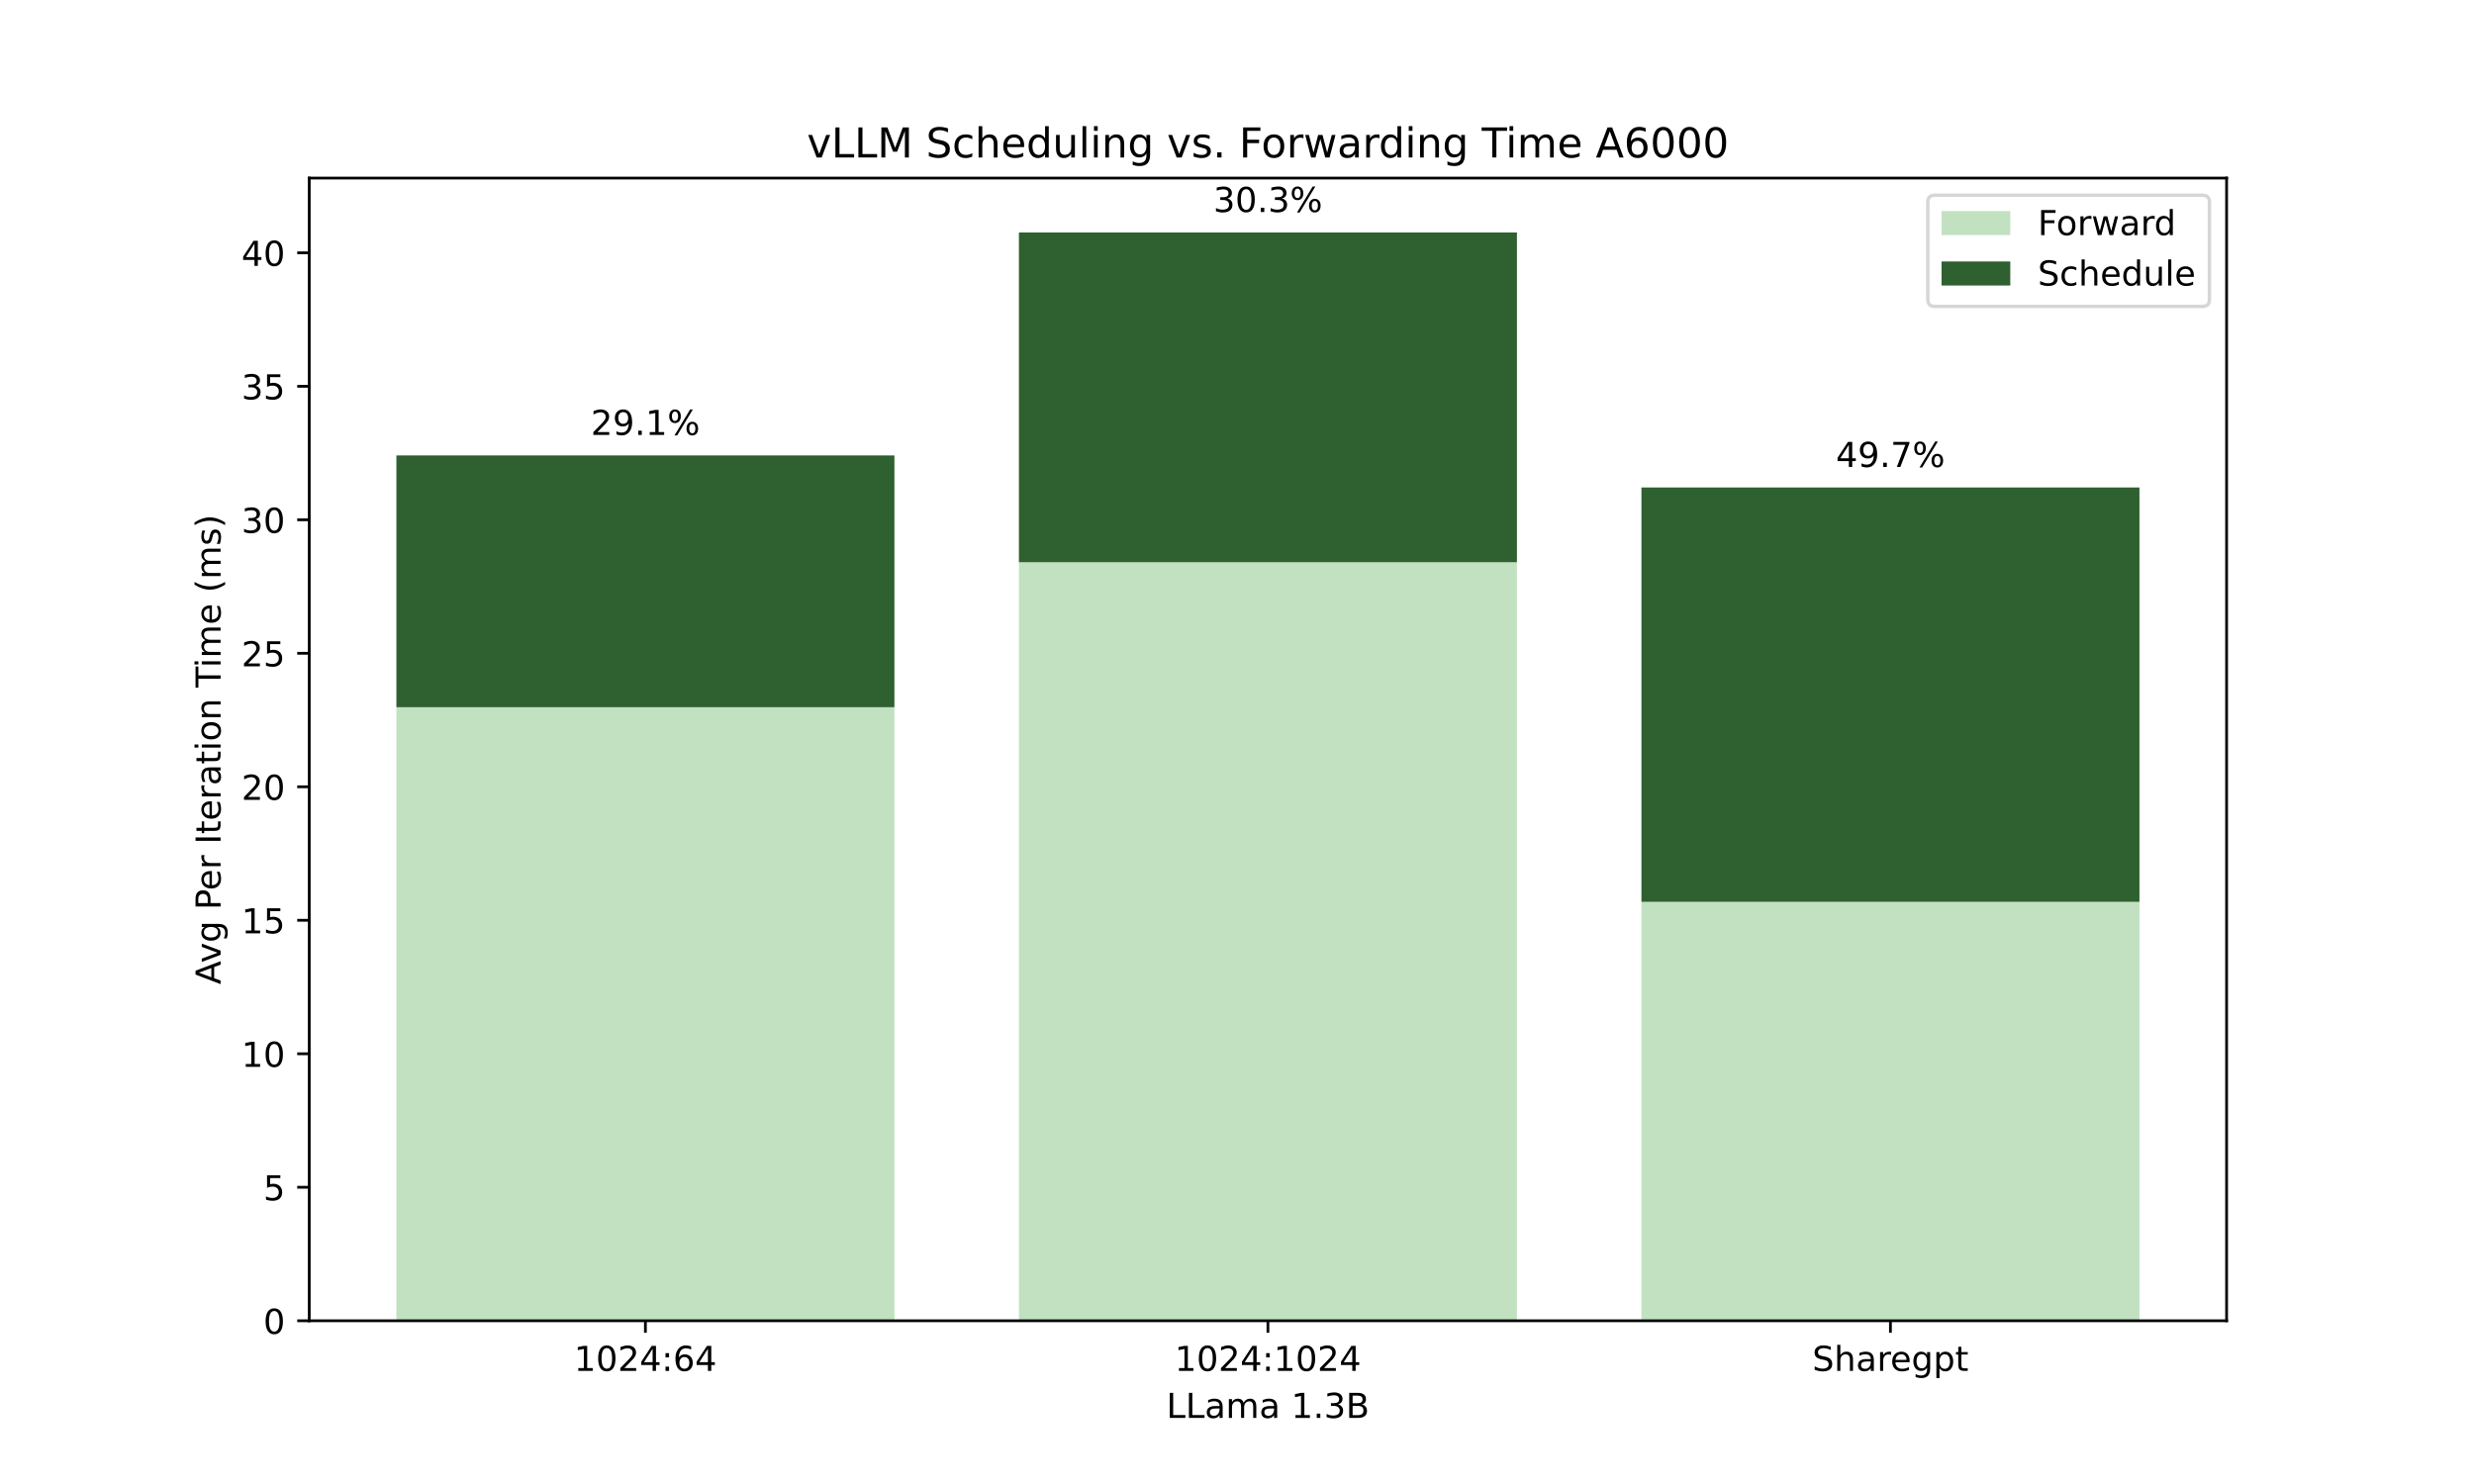
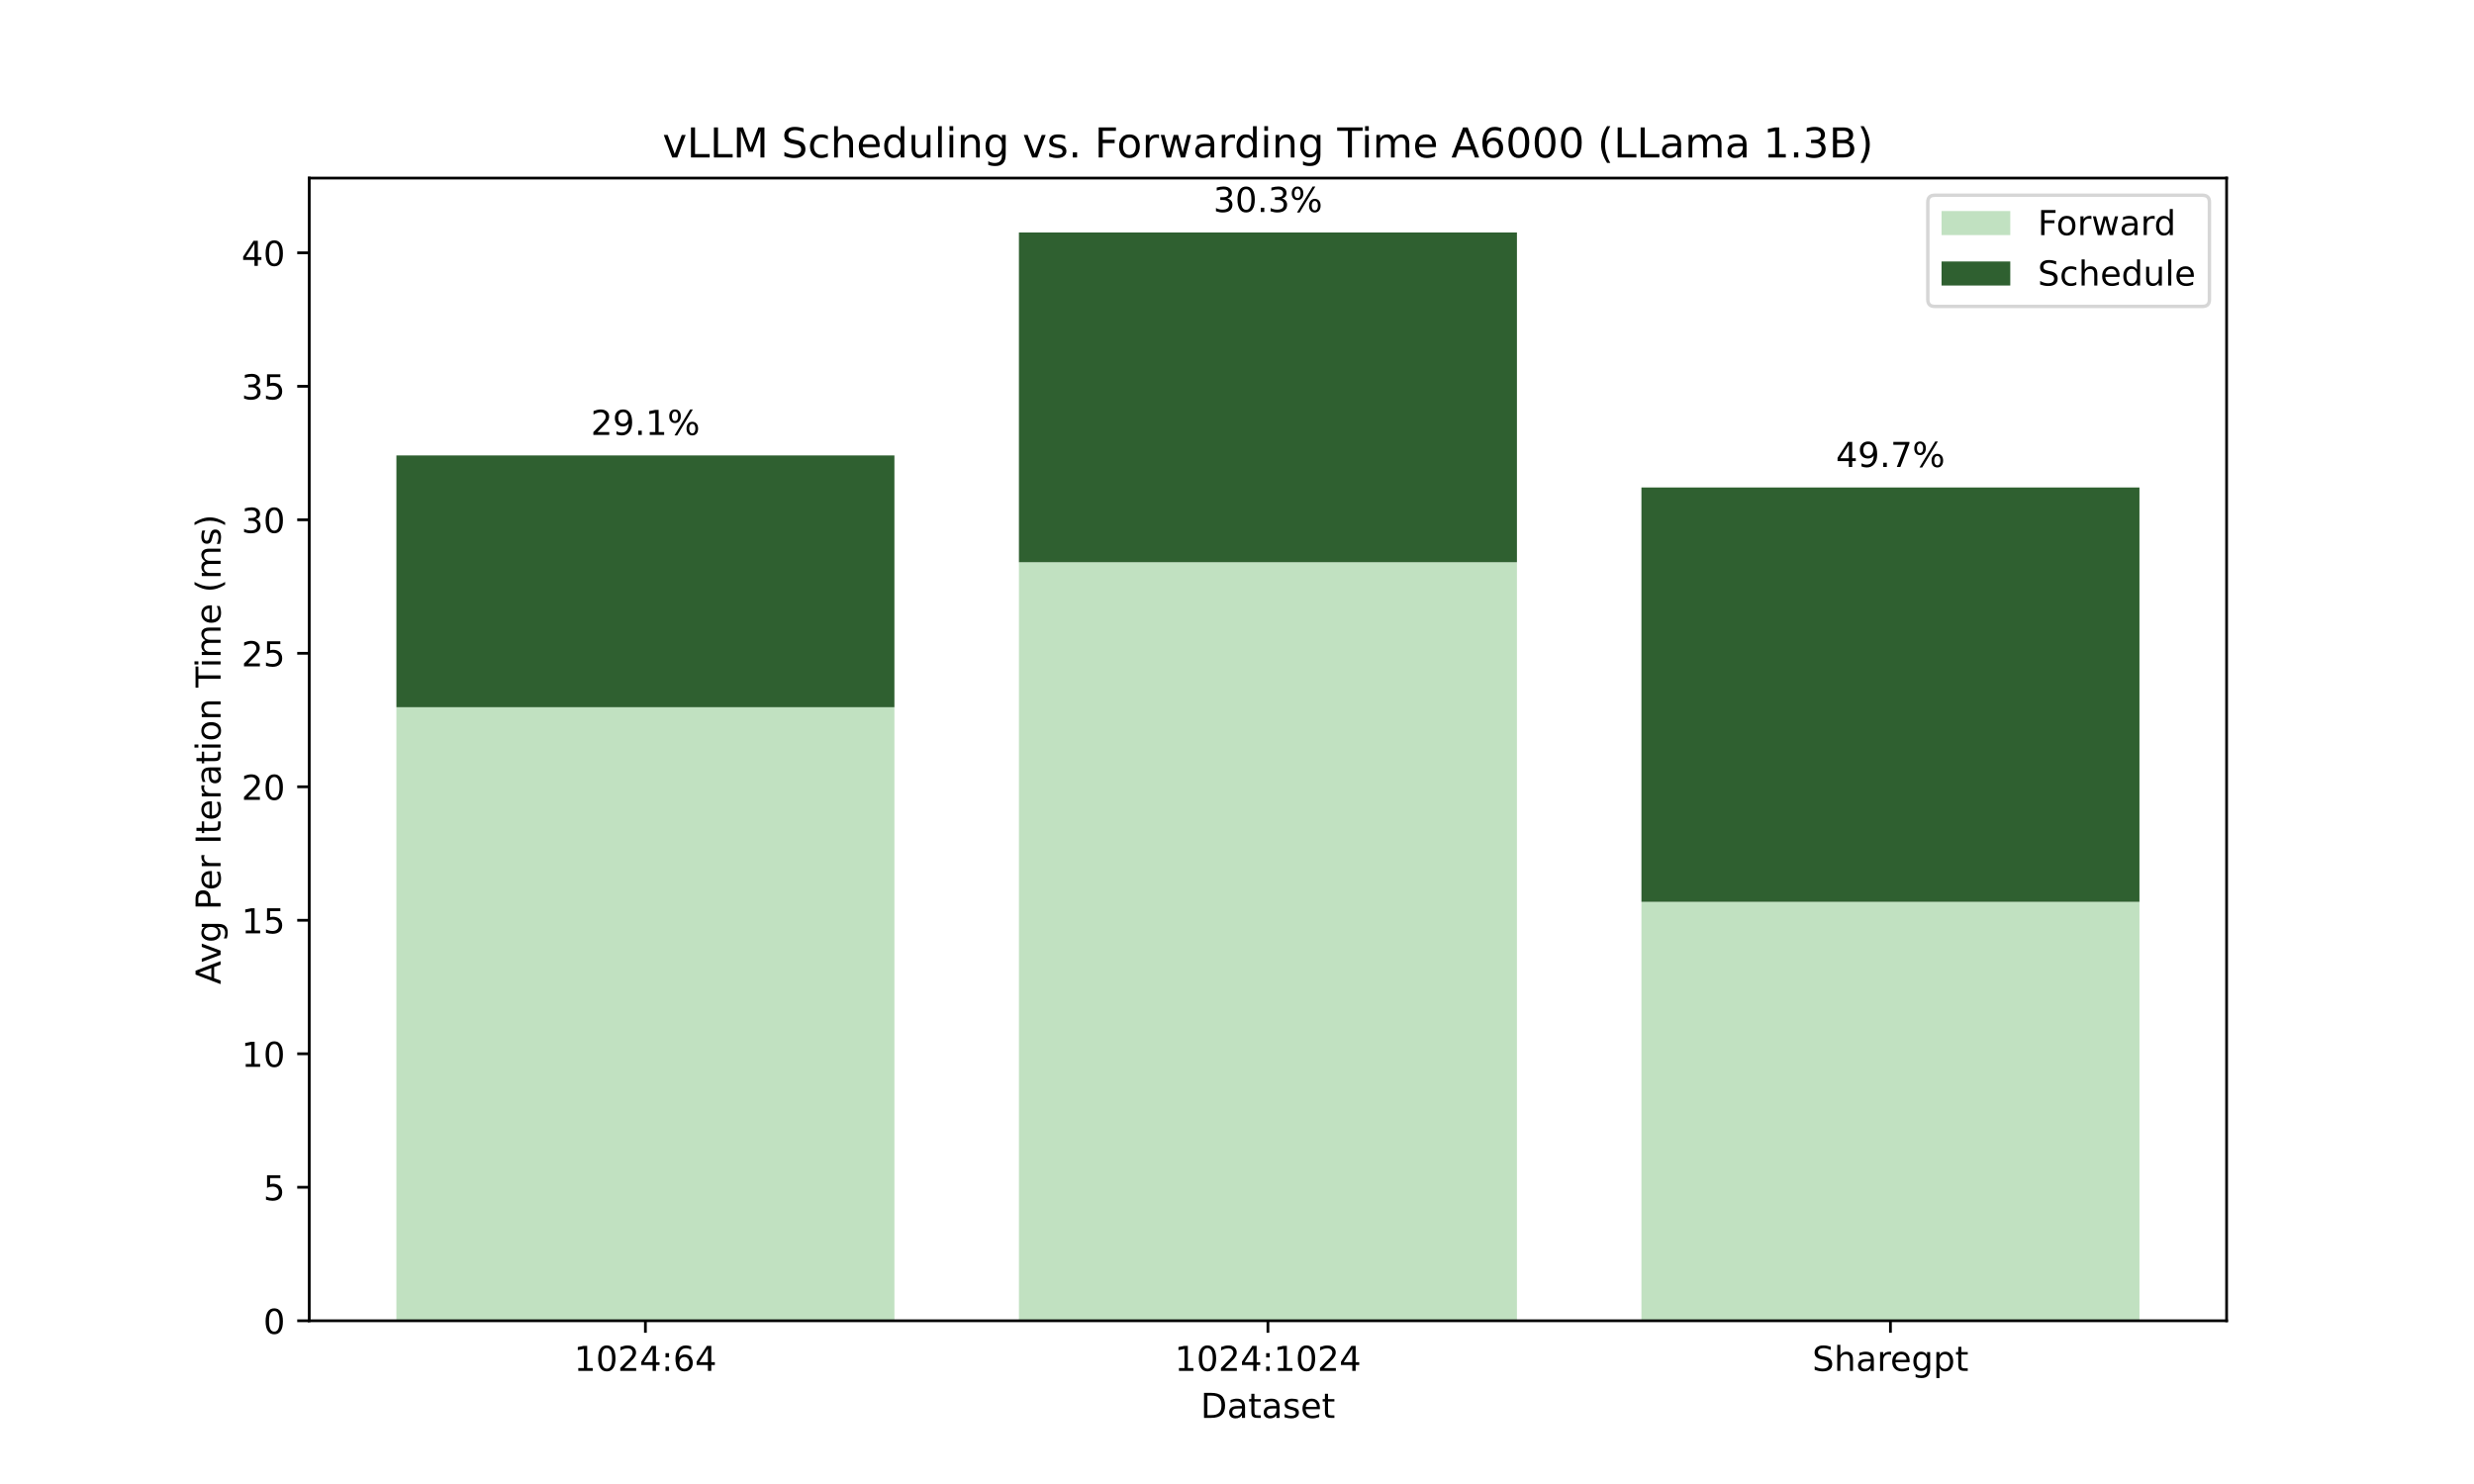
<svg xmlns="http://www.w3.org/2000/svg" xmlns:xlink="http://www.w3.org/1999/xlink" width="720pt" height="432pt" viewBox="0 0 720 432" version="1.1">
  <defs>
    <style type="text/css">*{stroke-linejoin: round; stroke-linecap: butt}</style>
  </defs>
  <g id="figure_1">
    <g id="patch_1">
      <path d="M 0 432  L 720 432  L 720 0  L 0 0  z " style="fill: #ffffff" />
    </g>
    <g id="axes_1">
      <g id="patch_2">
        <path d="M 90 384.48  L 648 384.48  L 648 51.84  L 90 51.84  z " style="fill: #ffffff" />
      </g>
      <g id="patch_3">
-         <path d="M 115.364 384.48  L 260.299 384.48  L 260.299 205.872  L 115.364 205.872  z " clip-path="url(#p7fa2765a42)" style="fill: #c1e1c1" />
+         <path d="M 115.364 384.48  L 260.299 384.48  L 260.299 205.872  L 115.364 205.872  z " clip-path="url(#p4eca7c0a55)" style="fill: #c1e1c1" />
      </g>
      <g id="patch_4">
-         <path d="M 296.532 384.48  L 441.468 384.48  L 441.468 163.668  L 296.532 163.668  z " clip-path="url(#p7fa2765a42)" style="fill: #c1e1c1" />
+         <path d="M 296.532 384.48  L 441.468 384.48  L 441.468 163.668  L 296.532 163.668  z " clip-path="url(#p4eca7c0a55)" style="fill: #c1e1c1" />
      </g>
      <g id="patch_5">
-         <path d="M 477.701 384.48  L 622.636 384.48  L 622.636 262.532  L 477.701 262.532  z " clip-path="url(#p7fa2765a42)" style="fill: #c1e1c1" />
+         <path d="M 477.701 384.48  L 622.636 384.48  L 622.636 262.532  L 477.701 262.532  z " clip-path="url(#p4eca7c0a55)" style="fill: #c1e1c1" />
      </g>
      <g id="patch_6">
-         <path d="M 115.364 205.872  L 260.299 205.872  L 260.299 132.579  L 115.364 132.579  z " clip-path="url(#p7fa2765a42)" style="fill: #2f6030" />
+         <path d="M 115.364 205.872  L 260.299 205.872  L 260.299 132.579  L 115.364 132.579  z " clip-path="url(#p4eca7c0a55)" style="fill: #2f6030" />
      </g>
      <g id="patch_7">
-         <path d="M 296.532 163.668  L 441.468 163.668  L 441.468 67.68  L 296.532 67.68  z " clip-path="url(#p7fa2765a42)" style="fill: #2f6030" />
+         <path d="M 296.532 163.668  L 441.468 163.668  L 441.468 67.68  L 296.532 67.68  z " clip-path="url(#p4eca7c0a55)" style="fill: #2f6030" />
      </g>
      <g id="patch_8">
-         <path d="M 477.701 262.532  L 622.636 262.532  L 622.636 141.906  L 477.701 141.906  z " clip-path="url(#p7fa2765a42)" style="fill: #2f6030" />
+         <path d="M 477.701 262.532  L 622.636 262.532  L 622.636 141.906  L 477.701 141.906  z " clip-path="url(#p4eca7c0a55)" style="fill: #2f6030" />
      </g>
      <g id="matplotlib.axis_1">
        <g id="xtick_1">
          <g id="line2d_1">
            <defs>
-               <path id="m41f42230d1" d="M 0 0  L 0 3.5  " style="stroke: #000000; stroke-width: 0.8" />
+               <path id="m6ae7d38fd3" d="M 0 0  L 0 3.5  " style="stroke: #000000; stroke-width: 0.8" />
            </defs>
            <g>
-               <use xlink:href="#m41f42230d1" x="187.831" y="384.48" style="stroke: #000000; stroke-width: 0.8" />
+               <use xlink:href="#m6ae7d38fd3" x="187.831" y="384.48" style="stroke: #000000; stroke-width: 0.8" />
            </g>
          </g>
          <g id="text_1">
            <g transform="translate(167.0593 399.0784) scale(0.1 -0.1)">
              <defs>
                <path id="DejaVuSans-31" d="M 794 531  L 1825 531  L 1825 4091  L 703 3866  L 703 4441  L 1819 4666  L 2450 4666  L 2450 531  L 3481 531  L 3481 0  L 794 0  L 794 531  z " transform="scale(0.015625)" />
                <path id="DejaVuSans-30" d="M 2034 4250  Q 1547 4250 1301 3770  Q 1056 3291 1056 2328  Q 1056 1369 1301 889  Q 1547 409 2034 409  Q 2525 409 2770 889  Q 3016 1369 3016 2328  Q 3016 3291 2770 3770  Q 2525 4250 2034 4250  z M 2034 4750  Q 2819 4750 3233 4129  Q 3647 3509 3647 2328  Q 3647 1150 3233 529  Q 2819 -91 2034 -91  Q 1250 -91 836 529  Q 422 1150 422 2328  Q 422 3509 836 4129  Q 1250 4750 2034 4750  z " transform="scale(0.015625)" />
                <path id="DejaVuSans-32" d="M 1228 531  L 3431 531  L 3431 0  L 469 0  L 469 531  Q 828 903 1448 1529  Q 2069 2156 2228 2338  Q 2531 2678 2651 2914  Q 2772 3150 2772 3378  Q 2772 3750 2511 3984  Q 2250 4219 1831 4219  Q 1534 4219 1204 4116  Q 875 4013 500 3803  L 500 4441  Q 881 4594 1212 4672  Q 1544 4750 1819 4750  Q 2544 4750 2975 4387  Q 3406 4025 3406 3419  Q 3406 3131 3298 2873  Q 3191 2616 2906 2266  Q 2828 2175 2409 1742  Q 1991 1309 1228 531  z " transform="scale(0.015625)" />
                <path id="DejaVuSans-34" d="M 2419 4116  L 825 1625  L 2419 1625  L 2419 4116  z M 2253 4666  L 3047 4666  L 3047 1625  L 3713 1625  L 3713 1100  L 3047 1100  L 3047 0  L 2419 0  L 2419 1100  L 313 1100  L 313 1709  L 2253 4666  z " transform="scale(0.015625)" />
                <path id="DejaVuSans-3a" d="M 750 794  L 1409 794  L 1409 0  L 750 0  L 750 794  z M 750 3309  L 1409 3309  L 1409 2516  L 750 2516  L 750 3309  z " transform="scale(0.015625)" />
                <path id="DejaVuSans-36" d="M 2113 2584  Q 1688 2584 1439 2293  Q 1191 2003 1191 1497  Q 1191 994 1439 701  Q 1688 409 2113 409  Q 2538 409 2786 701  Q 3034 994 3034 1497  Q 3034 2003 2786 2293  Q 2538 2584 2113 2584  z M 3366 4563  L 3366 3988  Q 3128 4100 2886 4159  Q 2644 4219 2406 4219  Q 1781 4219 1451 3797  Q 1122 3375 1075 2522  Q 1259 2794 1537 2939  Q 1816 3084 2150 3084  Q 2853 3084 3261 2657  Q 3669 2231 3669 1497  Q 3669 778 3244 343  Q 2819 -91 2113 -91  Q 1303 -91 875 529  Q 447 1150 447 2328  Q 447 3434 972 4092  Q 1497 4750 2381 4750  Q 2619 4750 2861 4703  Q 3103 4656 3366 4563  z " transform="scale(0.015625)" />
              </defs>
              <use xlink:href="#DejaVuSans-31" />
              <use xlink:href="#DejaVuSans-30" x="63.623" />
              <use xlink:href="#DejaVuSans-32" x="127.246" />
              <use xlink:href="#DejaVuSans-34" x="190.869" />
              <use xlink:href="#DejaVuSans-3a" x="254.492" />
              <use xlink:href="#DejaVuSans-36" x="288.184" />
              <use xlink:href="#DejaVuSans-34" x="351.807" />
            </g>
          </g>
        </g>
        <g id="xtick_2">
          <g id="line2d_2">
            <g>
-               <use xlink:href="#m41f42230d1" x="369" y="384.48" style="stroke: #000000; stroke-width: 0.8" />
+               <use xlink:href="#m6ae7d38fd3" x="369" y="384.48" style="stroke: #000000; stroke-width: 0.8" />
            </g>
          </g>
          <g id="text_2">
            <g transform="translate(341.8656 399.0784) scale(0.1 -0.1)">
              <use xlink:href="#DejaVuSans-31" />
              <use xlink:href="#DejaVuSans-30" x="63.623" />
              <use xlink:href="#DejaVuSans-32" x="127.246" />
              <use xlink:href="#DejaVuSans-34" x="190.869" />
              <use xlink:href="#DejaVuSans-3a" x="254.492" />
              <use xlink:href="#DejaVuSans-31" x="288.184" />
              <use xlink:href="#DejaVuSans-30" x="351.807" />
              <use xlink:href="#DejaVuSans-32" x="415.43" />
              <use xlink:href="#DejaVuSans-34" x="479.053" />
            </g>
          </g>
        </g>
        <g id="xtick_3">
          <g id="line2d_3">
            <g>
-               <use xlink:href="#m41f42230d1" x="550.169" y="384.48" style="stroke: #000000; stroke-width: 0.8" />
+               <use xlink:href="#m6ae7d38fd3" x="550.169" y="384.48" style="stroke: #000000; stroke-width: 0.8" />
            </g>
          </g>
          <g id="text_3">
            <g transform="translate(527.4337 399.0784) scale(0.1 -0.1)">
              <defs>
                <path id="DejaVuSans-53" d="M 3425 4513  L 3425 3897  Q 3066 4069 2747 4153  Q 2428 4238 2131 4238  Q 1616 4238 1336 4038  Q 1056 3838 1056 3469  Q 1056 3159 1242 3001  Q 1428 2844 1947 2747  L 2328 2669  Q 3034 2534 3370 2195  Q 3706 1856 3706 1288  Q 3706 609 3251 259  Q 2797 -91 1919 -91  Q 1588 -91 1214 -16  Q 841 59 441 206  L 441 856  Q 825 641 1194 531  Q 1563 422 1919 422  Q 2459 422 2753 634  Q 3047 847 3047 1241  Q 3047 1584 2836 1778  Q 2625 1972 2144 2069  L 1759 2144  Q 1053 2284 737 2584  Q 422 2884 422 3419  Q 422 4038 858 4394  Q 1294 4750 2059 4750  Q 2388 4750 2728 4690  Q 3069 4631 3425 4513  z " transform="scale(0.015625)" />
                <path id="DejaVuSans-68" d="M 3513 2113  L 3513 0  L 2938 0  L 2938 2094  Q 2938 2591 2744 2837  Q 2550 3084 2163 3084  Q 1697 3084 1428 2787  Q 1159 2491 1159 1978  L 1159 0  L 581 0  L 581 4863  L 1159 4863  L 1159 2956  Q 1366 3272 1645 3428  Q 1925 3584 2291 3584  Q 2894 3584 3203 3211  Q 3513 2838 3513 2113  z " transform="scale(0.015625)" />
                <path id="DejaVuSans-61" d="M 2194 1759  Q 1497 1759 1228 1600  Q 959 1441 959 1056  Q 959 750 1161 570  Q 1363 391 1709 391  Q 2188 391 2477 730  Q 2766 1069 2766 1631  L 2766 1759  L 2194 1759  z M 3341 1997  L 3341 0  L 2766 0  L 2766 531  Q 2569 213 2275 61  Q 1981 -91 1556 -91  Q 1019 -91 701 211  Q 384 513 384 1019  Q 384 1609 779 1909  Q 1175 2209 1959 2209  L 2766 2209  L 2766 2266  Q 2766 2663 2505 2880  Q 2244 3097 1772 3097  Q 1472 3097 1187 3025  Q 903 2953 641 2809  L 641 3341  Q 956 3463 1253 3523  Q 1550 3584 1831 3584  Q 2591 3584 2966 3190  Q 3341 2797 3341 1997  z " transform="scale(0.015625)" />
                <path id="DejaVuSans-72" d="M 2631 2963  Q 2534 3019 2420 3045  Q 2306 3072 2169 3072  Q 1681 3072 1420 2755  Q 1159 2438 1159 1844  L 1159 0  L 581 0  L 581 3500  L 1159 3500  L 1159 2956  Q 1341 3275 1631 3429  Q 1922 3584 2338 3584  Q 2397 3584 2469 3576  Q 2541 3569 2628 3553  L 2631 2963  z " transform="scale(0.015625)" />
                <path id="DejaVuSans-65" d="M 3597 1894  L 3597 1613  L 953 1613  Q 991 1019 1311 708  Q 1631 397 2203 397  Q 2534 397 2845 478  Q 3156 559 3463 722  L 3463 178  Q 3153 47 2828 -22  Q 2503 -91 2169 -91  Q 1331 -91 842 396  Q 353 884 353 1716  Q 353 2575 817 3079  Q 1281 3584 2069 3584  Q 2775 3584 3186 3129  Q 3597 2675 3597 1894  z M 3022 2063  Q 3016 2534 2758 2815  Q 2500 3097 2075 3097  Q 1594 3097 1305 2825  Q 1016 2553 972 2059  L 3022 2063  z " transform="scale(0.015625)" />
                <path id="DejaVuSans-67" d="M 2906 1791  Q 2906 2416 2648 2759  Q 2391 3103 1925 3103  Q 1463 3103 1205 2759  Q 947 2416 947 1791  Q 947 1169 1205 825  Q 1463 481 1925 481  Q 2391 481 2648 825  Q 2906 1169 2906 1791  z M 3481 434  Q 3481 -459 3084 -895  Q 2688 -1331 1869 -1331  Q 1566 -1331 1297 -1286  Q 1028 -1241 775 -1147  L 775 -588  Q 1028 -725 1275 -790  Q 1522 -856 1778 -856  Q 2344 -856 2625 -561  Q 2906 -266 2906 331  L 2906 616  Q 2728 306 2450 153  Q 2172 0 1784 0  Q 1141 0 747 490  Q 353 981 353 1791  Q 353 2603 747 3093  Q 1141 3584 1784 3584  Q 2172 3584 2450 3431  Q 2728 3278 2906 2969  L 2906 3500  L 3481 3500  L 3481 434  z " transform="scale(0.015625)" />
                <path id="DejaVuSans-70" d="M 1159 525  L 1159 -1331  L 581 -1331  L 581 3500  L 1159 3500  L 1159 2969  Q 1341 3281 1617 3432  Q 1894 3584 2278 3584  Q 2916 3584 3314 3078  Q 3713 2572 3713 1747  Q 3713 922 3314 415  Q 2916 -91 2278 -91  Q 1894 -91 1617 61  Q 1341 213 1159 525  z M 3116 1747  Q 3116 2381 2855 2742  Q 2594 3103 2138 3103  Q 1681 3103 1420 2742  Q 1159 2381 1159 1747  Q 1159 1113 1420 752  Q 1681 391 2138 391  Q 2594 391 2855 752  Q 3116 1113 3116 1747  z " transform="scale(0.015625)" />
                <path id="DejaVuSans-74" d="M 1172 4494  L 1172 3500  L 2356 3500  L 2356 3053  L 1172 3053  L 1172 1153  Q 1172 725 1289 603  Q 1406 481 1766 481  L 2356 481  L 2356 0  L 1766 0  Q 1100 0 847 248  Q 594 497 594 1153  L 594 3053  L 172 3053  L 172 3500  L 594 3500  L 594 4494  L 1172 4494  z " transform="scale(0.015625)" />
              </defs>
              <use xlink:href="#DejaVuSans-53" />
              <use xlink:href="#DejaVuSans-68" x="63.477" />
              <use xlink:href="#DejaVuSans-61" x="126.855" />
              <use xlink:href="#DejaVuSans-72" x="188.135" />
              <use xlink:href="#DejaVuSans-65" x="226.998" />
              <use xlink:href="#DejaVuSans-67" x="288.521" />
              <use xlink:href="#DejaVuSans-70" x="351.998" />
              <use xlink:href="#DejaVuSans-74" x="415.475" />
            </g>
          </g>
        </g>
        <g id="text_4">
-           <g transform="translate(339.4586 412.7566) scale(0.1 -0.1)">
+           <g transform="translate(349.4203 412.7566) scale(0.1 -0.1)">
            <defs>
-               <path id="DejaVuSans-4c" d="M 628 4666  L 1259 4666  L 1259 531  L 3531 531  L 3531 0  L 628 0  L 628 4666  z " transform="scale(0.015625)" />
-               <path id="DejaVuSans-6d" d="M 3328 2828  Q 3544 3216 3844 3400  Q 4144 3584 4550 3584  Q 5097 3584 5394 3201  Q 5691 2819 5691 2113  L 5691 0  L 5113 0  L 5113 2094  Q 5113 2597 4934 2840  Q 4756 3084 4391 3084  Q 3944 3084 3684 2787  Q 3425 2491 3425 1978  L 3425 0  L 2847 0  L 2847 2094  Q 2847 2600 2669 2842  Q 2491 3084 2119 3084  Q 1678 3084 1418 2786  Q 1159 2488 1159 1978  L 1159 0  L 581 0  L 581 3500  L 1159 3500  L 1159 2956  Q 1356 3278 1631 3431  Q 1906 3584 2284 3584  Q 2666 3584 2933 3390  Q 3200 3197 3328 2828  z " transform="scale(0.015625)" />
-               <path id="DejaVuSans-20" transform="scale(0.015625)" />
-               <path id="DejaVuSans-2e" d="M 684 794  L 1344 794  L 1344 0  L 684 0  L 684 794  z " transform="scale(0.015625)" />
-               <path id="DejaVuSans-33" d="M 2597 2516  Q 3050 2419 3304 2112  Q 3559 1806 3559 1356  Q 3559 666 3084 287  Q 2609 -91 1734 -91  Q 1441 -91 1130 -33  Q 819 25 488 141  L 488 750  Q 750 597 1062 519  Q 1375 441 1716 441  Q 2309 441 2620 675  Q 2931 909 2931 1356  Q 2931 1769 2642 2001  Q 2353 2234 1838 2234  L 1294 2234  L 1294 2753  L 1863 2753  Q 2328 2753 2575 2939  Q 2822 3125 2822 3475  Q 2822 3834 2567 4026  Q 2313 4219 1838 4219  Q 1578 4219 1281 4162  Q 984 4106 628 3988  L 628 4550  Q 988 4650 1302 4700  Q 1616 4750 1894 4750  Q 2613 4750 3031 4423  Q 3450 4097 3450 3541  Q 3450 3153 3228 2886  Q 3006 2619 2597 2516  z " transform="scale(0.015625)" />
-               <path id="DejaVuSans-42" d="M 1259 2228  L 1259 519  L 2272 519  Q 2781 519 3026 730  Q 3272 941 3272 1375  Q 3272 1813 3026 2020  Q 2781 2228 2272 2228  L 1259 2228  z M 1259 4147  L 1259 2741  L 2194 2741  Q 2656 2741 2882 2914  Q 3109 3088 3109 3444  Q 3109 3797 2882 3972  Q 2656 4147 2194 4147  L 1259 4147  z M 628 4666  L 2241 4666  Q 2963 4666 3353 4366  Q 3744 4066 3744 3513  Q 3744 3084 3544 2831  Q 3344 2578 2956 2516  Q 3422 2416 3680 2098  Q 3938 1781 3938 1306  Q 3938 681 3513 340  Q 3088 0 2303 0  L 628 0  L 628 4666  z " transform="scale(0.015625)" />
+               <path id="DejaVuSans-44" d="M 1259 4147  L 1259 519  L 2022 519  Q 2988 519 3436 956  Q 3884 1394 3884 2338  Q 3884 3275 3436 3711  Q 2988 4147 2022 4147  L 1259 4147  z M 628 4666  L 1925 4666  Q 3281 4666 3915 4102  Q 4550 3538 4550 2338  Q 4550 1131 3912 565  Q 3275 0 1925 0  L 628 0  L 628 4666  z " transform="scale(0.015625)" />
+               <path id="DejaVuSans-73" d="M 2834 3397  L 2834 2853  Q 2591 2978 2328 3040  Q 2066 3103 1784 3103  Q 1356 3103 1142 2972  Q 928 2841 928 2578  Q 928 2378 1081 2264  Q 1234 2150 1697 2047  L 1894 2003  Q 2506 1872 2764 1633  Q 3022 1394 3022 966  Q 3022 478 2636 193  Q 2250 -91 1575 -91  Q 1294 -91 989 -36  Q 684 19 347 128  L 347 722  Q 666 556 975 473  Q 1284 391 1588 391  Q 1994 391 2212 530  Q 2431 669 2431 922  Q 2431 1156 2273 1281  Q 2116 1406 1581 1522  L 1381 1569  Q 847 1681 609 1914  Q 372 2147 372 2553  Q 372 3047 722 3315  Q 1072 3584 1716 3584  Q 2034 3584 2315 3537  Q 2597 3491 2834 3397  z " transform="scale(0.015625)" />
            </defs>
-             <use xlink:href="#DejaVuSans-4c" />
-             <use xlink:href="#DejaVuSans-4c" x="55.713" />
-             <use xlink:href="#DejaVuSans-61" x="111.426" />
-             <use xlink:href="#DejaVuSans-6d" x="172.705" />
-             <use xlink:href="#DejaVuSans-61" x="270.117" />
-             <use xlink:href="#DejaVuSans-20" x="331.396" />
-             <use xlink:href="#DejaVuSans-31" x="363.184" />
-             <use xlink:href="#DejaVuSans-2e" x="426.807" />
-             <use xlink:href="#DejaVuSans-33" x="458.594" />
-             <use xlink:href="#DejaVuSans-42" x="522.217" />
+             <use xlink:href="#DejaVuSans-44" />
+             <use xlink:href="#DejaVuSans-61" x="77.002" />
+             <use xlink:href="#DejaVuSans-74" x="138.281" />
+             <use xlink:href="#DejaVuSans-61" x="177.49" />
+             <use xlink:href="#DejaVuSans-73" x="238.77" />
+             <use xlink:href="#DejaVuSans-65" x="290.869" />
+             <use xlink:href="#DejaVuSans-74" x="352.393" />
          </g>
        </g>
      </g>
      <g id="matplotlib.axis_2">
        <g id="ytick_1">
          <g id="line2d_4">
            <defs>
-               <path id="m1da2ab6d9c" d="M 0 0  L -3.5 0  " style="stroke: #000000; stroke-width: 0.8" />
+               <path id="m65e0401378" d="M 0 0  L -3.5 0  " style="stroke: #000000; stroke-width: 0.8" />
            </defs>
            <g>
-               <use xlink:href="#m1da2ab6d9c" x="90" y="384.48" style="stroke: #000000; stroke-width: 0.8" />
+               <use xlink:href="#m65e0401378" x="90" y="384.48" style="stroke: #000000; stroke-width: 0.8" />
            </g>
          </g>
          <g id="text_5">
            <g transform="translate(76.6375 388.2792) scale(0.1 -0.1)">
              <use xlink:href="#DejaVuSans-30" />
            </g>
          </g>
        </g>
        <g id="ytick_2">
          <g id="line2d_5">
            <g>
-               <use xlink:href="#m1da2ab6d9c" x="90" y="345.618" style="stroke: #000000; stroke-width: 0.8" />
+               <use xlink:href="#m65e0401378" x="90" y="345.618" style="stroke: #000000; stroke-width: 0.8" />
            </g>
          </g>
          <g id="text_6">
            <g transform="translate(76.6375 349.4176) scale(0.1 -0.1)">
              <defs>
                <path id="DejaVuSans-35" d="M 691 4666  L 3169 4666  L 3169 4134  L 1269 4134  L 1269 2991  Q 1406 3038 1543 3061  Q 1681 3084 1819 3084  Q 2600 3084 3056 2656  Q 3513 2228 3513 1497  Q 3513 744 3044 326  Q 2575 -91 1722 -91  Q 1428 -91 1123 -41  Q 819 9 494 109  L 494 744  Q 775 591 1075 516  Q 1375 441 1709 441  Q 2250 441 2565 725  Q 2881 1009 2881 1497  Q 2881 1984 2565 2268  Q 2250 2553 1709 2553  Q 1456 2553 1204 2497  Q 953 2441 691 2322  L 691 4666  z " transform="scale(0.015625)" />
              </defs>
              <use xlink:href="#DejaVuSans-35" />
            </g>
          </g>
        </g>
        <g id="ytick_3">
          <g id="line2d_6">
            <g>
-               <use xlink:href="#m1da2ab6d9c" x="90" y="306.757" style="stroke: #000000; stroke-width: 0.8" />
+               <use xlink:href="#m65e0401378" x="90" y="306.757" style="stroke: #000000; stroke-width: 0.8" />
            </g>
          </g>
          <g id="text_7">
            <g transform="translate(70.275 310.556) scale(0.1 -0.1)">
              <use xlink:href="#DejaVuSans-31" />
              <use xlink:href="#DejaVuSans-30" x="63.623" />
            </g>
          </g>
        </g>
        <g id="ytick_4">
          <g id="line2d_7">
            <g>
-               <use xlink:href="#m1da2ab6d9c" x="90" y="267.895" style="stroke: #000000; stroke-width: 0.8" />
+               <use xlink:href="#m65e0401378" x="90" y="267.895" style="stroke: #000000; stroke-width: 0.8" />
            </g>
          </g>
          <g id="text_8">
            <g transform="translate(70.275 271.6943) scale(0.1 -0.1)">
              <use xlink:href="#DejaVuSans-31" />
              <use xlink:href="#DejaVuSans-35" x="63.623" />
            </g>
          </g>
        </g>
        <g id="ytick_5">
          <g id="line2d_8">
            <g>
-               <use xlink:href="#m1da2ab6d9c" x="90" y="229.033" style="stroke: #000000; stroke-width: 0.8" />
+               <use xlink:href="#m65e0401378" x="90" y="229.033" style="stroke: #000000; stroke-width: 0.8" />
            </g>
          </g>
          <g id="text_9">
            <g transform="translate(70.275 232.8327) scale(0.1 -0.1)">
              <use xlink:href="#DejaVuSans-32" />
              <use xlink:href="#DejaVuSans-30" x="63.623" />
            </g>
          </g>
        </g>
        <g id="ytick_6">
          <g id="line2d_9">
            <g>
-               <use xlink:href="#m1da2ab6d9c" x="90" y="190.172" style="stroke: #000000; stroke-width: 0.8" />
+               <use xlink:href="#m65e0401378" x="90" y="190.172" style="stroke: #000000; stroke-width: 0.8" />
            </g>
          </g>
          <g id="text_10">
            <g transform="translate(70.275 193.9711) scale(0.1 -0.1)">
              <use xlink:href="#DejaVuSans-32" />
              <use xlink:href="#DejaVuSans-35" x="63.623" />
            </g>
          </g>
        </g>
        <g id="ytick_7">
          <g id="line2d_10">
            <g>
-               <use xlink:href="#m1da2ab6d9c" x="90" y="151.31" style="stroke: #000000; stroke-width: 0.8" />
+               <use xlink:href="#m65e0401378" x="90" y="151.31" style="stroke: #000000; stroke-width: 0.8" />
            </g>
          </g>
          <g id="text_11">
            <g transform="translate(70.275 155.1094) scale(0.1 -0.1)">
+               <defs>
+                 <path id="DejaVuSans-33" d="M 2597 2516  Q 3050 2419 3304 2112  Q 3559 1806 3559 1356  Q 3559 666 3084 287  Q 2609 -91 1734 -91  Q 1441 -91 1130 -33  Q 819 25 488 141  L 488 750  Q 750 597 1062 519  Q 1375 441 1716 441  Q 2309 441 2620 675  Q 2931 909 2931 1356  Q 2931 1769 2642 2001  Q 2353 2234 1838 2234  L 1294 2234  L 1294 2753  L 1863 2753  Q 2328 2753 2575 2939  Q 2822 3125 2822 3475  Q 2822 3834 2567 4026  Q 2313 4219 1838 4219  Q 1578 4219 1281 4162  Q 984 4106 628 3988  L 628 4550  Q 988 4650 1302 4700  Q 1616 4750 1894 4750  Q 2613 4750 3031 4423  Q 3450 4097 3450 3541  Q 3450 3153 3228 2886  Q 3006 2619 2597 2516  z " transform="scale(0.015625)" />
+               </defs>
              <use xlink:href="#DejaVuSans-33" />
              <use xlink:href="#DejaVuSans-30" x="63.623" />
            </g>
          </g>
        </g>
        <g id="ytick_8">
          <g id="line2d_11">
            <g>
-               <use xlink:href="#m1da2ab6d9c" x="90" y="112.449" style="stroke: #000000; stroke-width: 0.8" />
+               <use xlink:href="#m65e0401378" x="90" y="112.449" style="stroke: #000000; stroke-width: 0.8" />
            </g>
          </g>
          <g id="text_12">
            <g transform="translate(70.275 116.2478) scale(0.1 -0.1)">
              <use xlink:href="#DejaVuSans-33" />
              <use xlink:href="#DejaVuSans-35" x="63.623" />
            </g>
          </g>
        </g>
        <g id="ytick_9">
          <g id="line2d_12">
            <g>
-               <use xlink:href="#m1da2ab6d9c" x="90" y="73.587" style="stroke: #000000; stroke-width: 0.8" />
+               <use xlink:href="#m65e0401378" x="90" y="73.587" style="stroke: #000000; stroke-width: 0.8" />
            </g>
          </g>
          <g id="text_13">
            <g transform="translate(70.275 77.38619) scale(0.1 -0.1)">
              <use xlink:href="#DejaVuSans-34" />
              <use xlink:href="#DejaVuSans-30" x="63.623" />
            </g>
          </g>
        </g>
        <g id="text_14">
          <g transform="translate(64.19531 286.5608) rotate(-90) scale(0.1 -0.1)">
            <defs>
              <path id="DejaVuSans-41" d="M 2188 4044  L 1331 1722  L 3047 1722  L 2188 4044  z M 1831 4666  L 2547 4666  L 4325 0  L 3669 0  L 3244 1197  L 1141 1197  L 716 0  L 50 0  L 1831 4666  z " transform="scale(0.015625)" />
              <path id="DejaVuSans-76" d="M 191 3500  L 800 3500  L 1894 563  L 2988 3500  L 3597 3500  L 2284 0  L 1503 0  L 191 3500  z " transform="scale(0.015625)" />
+               <path id="DejaVuSans-20" transform="scale(0.015625)" />
              <path id="DejaVuSans-50" d="M 1259 4147  L 1259 2394  L 2053 2394  Q 2494 2394 2734 2622  Q 2975 2850 2975 3272  Q 2975 3691 2734 3919  Q 2494 4147 2053 4147  L 1259 4147  z M 628 4666  L 2053 4666  Q 2838 4666 3239 4311  Q 3641 3956 3641 3272  Q 3641 2581 3239 2228  Q 2838 1875 2053 1875  L 1259 1875  L 1259 0  L 628 0  L 628 4666  z " transform="scale(0.015625)" />
              <path id="DejaVuSans-49" d="M 628 4666  L 1259 4666  L 1259 0  L 628 0  L 628 4666  z " transform="scale(0.015625)" />
              <path id="DejaVuSans-69" d="M 603 3500  L 1178 3500  L 1178 0  L 603 0  L 603 3500  z M 603 4863  L 1178 4863  L 1178 4134  L 603 4134  L 603 4863  z " transform="scale(0.015625)" />
              <path id="DejaVuSans-6f" d="M 1959 3097  Q 1497 3097 1228 2736  Q 959 2375 959 1747  Q 959 1119 1226 758  Q 1494 397 1959 397  Q 2419 397 2687 759  Q 2956 1122 2956 1747  Q 2956 2369 2687 2733  Q 2419 3097 1959 3097  z M 1959 3584  Q 2709 3584 3137 3096  Q 3566 2609 3566 1747  Q 3566 888 3137 398  Q 2709 -91 1959 -91  Q 1206 -91 779 398  Q 353 888 353 1747  Q 353 2609 779 3096  Q 1206 3584 1959 3584  z " transform="scale(0.015625)" />
              <path id="DejaVuSans-6e" d="M 3513 2113  L 3513 0  L 2938 0  L 2938 2094  Q 2938 2591 2744 2837  Q 2550 3084 2163 3084  Q 1697 3084 1428 2787  Q 1159 2491 1159 1978  L 1159 0  L 581 0  L 581 3500  L 1159 3500  L 1159 2956  Q 1366 3272 1645 3428  Q 1925 3584 2291 3584  Q 2894 3584 3203 3211  Q 3513 2838 3513 2113  z " transform="scale(0.015625)" />
              <path id="DejaVuSans-54" d="M -19 4666  L 3928 4666  L 3928 4134  L 2272 4134  L 2272 0  L 1638 0  L 1638 4134  L -19 4134  L -19 4666  z " transform="scale(0.015625)" />
+               <path id="DejaVuSans-6d" d="M 3328 2828  Q 3544 3216 3844 3400  Q 4144 3584 4550 3584  Q 5097 3584 5394 3201  Q 5691 2819 5691 2113  L 5691 0  L 5113 0  L 5113 2094  Q 5113 2597 4934 2840  Q 4756 3084 4391 3084  Q 3944 3084 3684 2787  Q 3425 2491 3425 1978  L 3425 0  L 2847 0  L 2847 2094  Q 2847 2600 2669 2842  Q 2491 3084 2119 3084  Q 1678 3084 1418 2786  Q 1159 2488 1159 1978  L 1159 0  L 581 0  L 581 3500  L 1159 3500  L 1159 2956  Q 1356 3278 1631 3431  Q 1906 3584 2284 3584  Q 2666 3584 2933 3390  Q 3200 3197 3328 2828  z " transform="scale(0.015625)" />
              <path id="DejaVuSans-28" d="M 1984 4856  Q 1566 4138 1362 3434  Q 1159 2731 1159 2009  Q 1159 1288 1364 580  Q 1569 -128 1984 -844  L 1484 -844  Q 1016 -109 783 600  Q 550 1309 550 2009  Q 550 2706 781 3412  Q 1013 4119 1484 4856  L 1984 4856  z " transform="scale(0.015625)" />
-               <path id="DejaVuSans-73" d="M 2834 3397  L 2834 2853  Q 2591 2978 2328 3040  Q 2066 3103 1784 3103  Q 1356 3103 1142 2972  Q 928 2841 928 2578  Q 928 2378 1081 2264  Q 1234 2150 1697 2047  L 1894 2003  Q 2506 1872 2764 1633  Q 3022 1394 3022 966  Q 3022 478 2636 193  Q 2250 -91 1575 -91  Q 1294 -91 989 -36  Q 684 19 347 128  L 347 722  Q 666 556 975 473  Q 1284 391 1588 391  Q 1994 391 2212 530  Q 2431 669 2431 922  Q 2431 1156 2273 1281  Q 2116 1406 1581 1522  L 1381 1569  Q 847 1681 609 1914  Q 372 2147 372 2553  Q 372 3047 722 3315  Q 1072 3584 1716 3584  Q 2034 3584 2315 3537  Q 2597 3491 2834 3397  z " transform="scale(0.015625)" />
              <path id="DejaVuSans-29" d="M 513 4856  L 1013 4856  Q 1481 4119 1714 3412  Q 1947 2706 1947 2009  Q 1947 1309 1714 600  Q 1481 -109 1013 -844  L 513 -844  Q 928 -128 1133 580  Q 1338 1288 1338 2009  Q 1338 2731 1133 3434  Q 928 4138 513 4856  z " transform="scale(0.015625)" />
            </defs>
            <use xlink:href="#DejaVuSans-41" />
            <use xlink:href="#DejaVuSans-76" x="62.533" />
            <use xlink:href="#DejaVuSans-67" x="121.713" />
            <use xlink:href="#DejaVuSans-20" x="185.189" />
            <use xlink:href="#DejaVuSans-50" x="216.977" />
            <use xlink:href="#DejaVuSans-65" x="273.654" />
            <use xlink:href="#DejaVuSans-72" x="335.178" />
            <use xlink:href="#DejaVuSans-20" x="376.291" />
            <use xlink:href="#DejaVuSans-49" x="408.078" />
            <use xlink:href="#DejaVuSans-74" x="437.57" />
            <use xlink:href="#DejaVuSans-65" x="476.779" />
            <use xlink:href="#DejaVuSans-72" x="538.303" />
            <use xlink:href="#DejaVuSans-61" x="579.416" />
            <use xlink:href="#DejaVuSans-74" x="640.695" />
            <use xlink:href="#DejaVuSans-69" x="679.904" />
            <use xlink:href="#DejaVuSans-6f" x="707.688" />
            <use xlink:href="#DejaVuSans-6e" x="768.869" />
            <use xlink:href="#DejaVuSans-20" x="832.248" />
            <use xlink:href="#DejaVuSans-54" x="864.035" />
            <use xlink:href="#DejaVuSans-69" x="921.994" />
            <use xlink:href="#DejaVuSans-6d" x="949.777" />
            <use xlink:href="#DejaVuSans-65" x="1047.189" />
            <use xlink:href="#DejaVuSans-20" x="1108.713" />
            <use xlink:href="#DejaVuSans-28" x="1140.5" />
            <use xlink:href="#DejaVuSans-6d" x="1179.514" />
            <use xlink:href="#DejaVuSans-73" x="1276.926" />
            <use xlink:href="#DejaVuSans-29" x="1329.025" />
          </g>
        </g>
      </g>
      <g id="patch_9">
        <path d="M 90 384.48  L 90 51.84  " style="fill: none; stroke: #000000; stroke-width: 0.8; stroke-linejoin: miter; stroke-linecap: square" />
      </g>
      <g id="patch_10">
        <path d="M 648 384.48  L 648 51.84  " style="fill: none; stroke: #000000; stroke-width: 0.8; stroke-linejoin: miter; stroke-linecap: square" />
      </g>
      <g id="patch_11">
        <path d="M 90 384.48  L 648 384.48  " style="fill: none; stroke: #000000; stroke-width: 0.8; stroke-linejoin: miter; stroke-linecap: square" />
      </g>
      <g id="patch_12">
        <path d="M 90 51.84  L 648 51.84  " style="fill: none; stroke: #000000; stroke-width: 0.8; stroke-linejoin: miter; stroke-linecap: square" />
      </g>
      <g id="text_15">
        <g transform="translate(171.9476 126.6131) scale(0.1 -0.1)">
          <defs>
            <path id="DejaVuSans-39" d="M 703 97  L 703 672  Q 941 559 1184 500  Q 1428 441 1663 441  Q 2288 441 2617 861  Q 2947 1281 2994 2138  Q 2813 1869 2534 1725  Q 2256 1581 1919 1581  Q 1219 1581 811 2004  Q 403 2428 403 3163  Q 403 3881 828 4315  Q 1253 4750 1959 4750  Q 2769 4750 3195 4129  Q 3622 3509 3622 2328  Q 3622 1225 3098 567  Q 2575 -91 1691 -91  Q 1453 -91 1209 -44  Q 966 3 703 97  z M 1959 2075  Q 2384 2075 2632 2365  Q 2881 2656 2881 3163  Q 2881 3666 2632 3958  Q 2384 4250 1959 4250  Q 1534 4250 1286 3958  Q 1038 3666 1038 3163  Q 1038 2656 1286 2365  Q 1534 2075 1959 2075  z " transform="scale(0.015625)" />
+             <path id="DejaVuSans-2e" d="M 684 794  L 1344 794  L 1344 0  L 684 0  L 684 794  z " transform="scale(0.015625)" />
            <path id="DejaVuSans-25" d="M 4653 2053  Q 4381 2053 4226 1822  Q 4072 1591 4072 1178  Q 4072 772 4226 539  Q 4381 306 4653 306  Q 4919 306 5073 539  Q 5228 772 5228 1178  Q 5228 1588 5073 1820  Q 4919 2053 4653 2053  z M 4653 2450  Q 5147 2450 5437 2106  Q 5728 1763 5728 1178  Q 5728 594 5436 251  Q 5144 -91 4653 -91  Q 4153 -91 3862 251  Q 3572 594 3572 1178  Q 3572 1766 3864 2108  Q 4156 2450 4653 2450  z M 1428 4353  Q 1159 4353 1004 4120  Q 850 3888 850 3481  Q 850 3069 1003 2837  Q 1156 2606 1428 2606  Q 1700 2606 1854 2837  Q 2009 3069 2009 3481  Q 2009 3884 1853 4118  Q 1697 4353 1428 4353  z M 4250 4750  L 4750 4750  L 1831 -91  L 1331 -91  L 4250 4750  z M 1428 4750  Q 1922 4750 2215 4408  Q 2509 4066 2509 3481  Q 2509 2891 2217 2550  Q 1925 2209 1428 2209  Q 931 2209 642 2551  Q 353 2894 353 3481  Q 353 4063 643 4406  Q 934 4750 1428 4750  z " transform="scale(0.015625)" />
          </defs>
          <use xlink:href="#DejaVuSans-32" />
          <use xlink:href="#DejaVuSans-39" x="63.623" />
          <use xlink:href="#DejaVuSans-2e" x="127.246" />
          <use xlink:href="#DejaVuSans-31" x="159.033" />
          <use xlink:href="#DejaVuSans-25" x="222.656" />
        </g>
      </g>
      <g id="text_16">
        <g transform="translate(353.1164 61.71415) scale(0.1 -0.1)">
          <use xlink:href="#DejaVuSans-33" />
          <use xlink:href="#DejaVuSans-30" x="63.623" />
          <use xlink:href="#DejaVuSans-2e" x="127.246" />
          <use xlink:href="#DejaVuSans-33" x="159.033" />
          <use xlink:href="#DejaVuSans-25" x="222.656" />
        </g>
      </g>
      <g id="text_17">
        <g transform="translate(534.2852 135.9399) scale(0.1 -0.1)">
          <defs>
            <path id="DejaVuSans-37" d="M 525 4666  L 3525 4666  L 3525 4397  L 1831 0  L 1172 0  L 2766 4134  L 525 4134  L 525 4666  z " transform="scale(0.015625)" />
          </defs>
          <use xlink:href="#DejaVuSans-34" />
          <use xlink:href="#DejaVuSans-39" x="63.623" />
          <use xlink:href="#DejaVuSans-2e" x="127.246" />
          <use xlink:href="#DejaVuSans-37" x="159.033" />
          <use xlink:href="#DejaVuSans-25" x="222.656" />
        </g>
      </g>
      <g id="text_18">
-         <g transform="translate(234.8494 45.84) scale(0.12 -0.12)">
+         <g transform="translate(192.8109 45.84) scale(0.12 -0.12)">
          <defs>
+             <path id="DejaVuSans-4c" d="M 628 4666  L 1259 4666  L 1259 531  L 3531 531  L 3531 0  L 628 0  L 628 4666  z " transform="scale(0.015625)" />
            <path id="DejaVuSans-4d" d="M 628 4666  L 1569 4666  L 2759 1491  L 3956 4666  L 4897 4666  L 4897 0  L 4281 0  L 4281 4097  L 3078 897  L 2444 897  L 1241 4097  L 1241 0  L 628 0  L 628 4666  z " transform="scale(0.015625)" />
            <path id="DejaVuSans-63" d="M 3122 3366  L 3122 2828  Q 2878 2963 2633 3030  Q 2388 3097 2138 3097  Q 1578 3097 1268 2742  Q 959 2388 959 1747  Q 959 1106 1268 751  Q 1578 397 2138 397  Q 2388 397 2633 464  Q 2878 531 3122 666  L 3122 134  Q 2881 22 2623 -34  Q 2366 -91 2075 -91  Q 1284 -91 818 406  Q 353 903 353 1747  Q 353 2603 823 3093  Q 1294 3584 2113 3584  Q 2378 3584 2631 3529  Q 2884 3475 3122 3366  z " transform="scale(0.015625)" />
            <path id="DejaVuSans-64" d="M 2906 2969  L 2906 4863  L 3481 4863  L 3481 0  L 2906 0  L 2906 525  Q 2725 213 2448 61  Q 2172 -91 1784 -91  Q 1150 -91 751 415  Q 353 922 353 1747  Q 353 2572 751 3078  Q 1150 3584 1784 3584  Q 2172 3584 2448 3432  Q 2725 3281 2906 2969  z M 947 1747  Q 947 1113 1208 752  Q 1469 391 1925 391  Q 2381 391 2643 752  Q 2906 1113 2906 1747  Q 2906 2381 2643 2742  Q 2381 3103 1925 3103  Q 1469 3103 1208 2742  Q 947 2381 947 1747  z " transform="scale(0.015625)" />
            <path id="DejaVuSans-75" d="M 544 1381  L 544 3500  L 1119 3500  L 1119 1403  Q 1119 906 1312 657  Q 1506 409 1894 409  Q 2359 409 2629 706  Q 2900 1003 2900 1516  L 2900 3500  L 3475 3500  L 3475 0  L 2900 0  L 2900 538  Q 2691 219 2414 64  Q 2138 -91 1772 -91  Q 1169 -91 856 284  Q 544 659 544 1381  z M 1991 3584  L 1991 3584  z " transform="scale(0.015625)" />
            <path id="DejaVuSans-6c" d="M 603 4863  L 1178 4863  L 1178 0  L 603 0  L 603 4863  z " transform="scale(0.015625)" />
            <path id="DejaVuSans-46" d="M 628 4666  L 3309 4666  L 3309 4134  L 1259 4134  L 1259 2759  L 3109 2759  L 3109 2228  L 1259 2228  L 1259 0  L 628 0  L 628 4666  z " transform="scale(0.015625)" />
            <path id="DejaVuSans-77" d="M 269 3500  L 844 3500  L 1563 769  L 2278 3500  L 2956 3500  L 3675 769  L 4391 3500  L 4966 3500  L 4050 0  L 3372 0  L 2619 2869  L 1863 0  L 1184 0  L 269 3500  z " transform="scale(0.015625)" />
+             <path id="DejaVuSans-42" d="M 1259 2228  L 1259 519  L 2272 519  Q 2781 519 3026 730  Q 3272 941 3272 1375  Q 3272 1813 3026 2020  Q 2781 2228 2272 2228  L 1259 2228  z M 1259 4147  L 1259 2741  L 2194 2741  Q 2656 2741 2882 2914  Q 3109 3088 3109 3444  Q 3109 3797 2882 3972  Q 2656 4147 2194 4147  L 1259 4147  z M 628 4666  L 2241 4666  Q 2963 4666 3353 4366  Q 3744 4066 3744 3513  Q 3744 3084 3544 2831  Q 3344 2578 2956 2516  Q 3422 2416 3680 2098  Q 3938 1781 3938 1306  Q 3938 681 3513 340  Q 3088 0 2303 0  L 628 0  L 628 4666  z " transform="scale(0.015625)" />
          </defs>
          <use xlink:href="#DejaVuSans-76" />
          <use xlink:href="#DejaVuSans-4c" x="59.18" />
          <use xlink:href="#DejaVuSans-4c" x="114.893" />
          <use xlink:href="#DejaVuSans-4d" x="170.605" />
          <use xlink:href="#DejaVuSans-20" x="256.885" />
          <use xlink:href="#DejaVuSans-53" x="288.672" />
          <use xlink:href="#DejaVuSans-63" x="352.148" />
          <use xlink:href="#DejaVuSans-68" x="407.129" />
          <use xlink:href="#DejaVuSans-65" x="470.508" />
          <use xlink:href="#DejaVuSans-64" x="532.031" />
          <use xlink:href="#DejaVuSans-75" x="595.508" />
          <use xlink:href="#DejaVuSans-6c" x="658.887" />
          <use xlink:href="#DejaVuSans-69" x="686.67" />
          <use xlink:href="#DejaVuSans-6e" x="714.453" />
          <use xlink:href="#DejaVuSans-67" x="777.832" />
          <use xlink:href="#DejaVuSans-20" x="841.309" />
          <use xlink:href="#DejaVuSans-76" x="873.096" />
          <use xlink:href="#DejaVuSans-73" x="932.275" />
          <use xlink:href="#DejaVuSans-2e" x="984.375" />
          <use xlink:href="#DejaVuSans-20" x="1016.162" />
          <use xlink:href="#DejaVuSans-46" x="1047.949" />
          <use xlink:href="#DejaVuSans-6f" x="1101.844" />
          <use xlink:href="#DejaVuSans-72" x="1163.025" />
          <use xlink:href="#DejaVuSans-77" x="1204.139" />
          <use xlink:href="#DejaVuSans-61" x="1285.926" />
          <use xlink:href="#DejaVuSans-72" x="1347.205" />
          <use xlink:href="#DejaVuSans-64" x="1386.568" />
          <use xlink:href="#DejaVuSans-69" x="1450.045" />
          <use xlink:href="#DejaVuSans-6e" x="1477.828" />
          <use xlink:href="#DejaVuSans-67" x="1541.207" />
          <use xlink:href="#DejaVuSans-20" x="1604.684" />
          <use xlink:href="#DejaVuSans-54" x="1636.471" />
          <use xlink:href="#DejaVuSans-69" x="1694.43" />
          <use xlink:href="#DejaVuSans-6d" x="1722.213" />
          <use xlink:href="#DejaVuSans-65" x="1819.625" />
          <use xlink:href="#DejaVuSans-20" x="1881.148" />
          <use xlink:href="#DejaVuSans-41" x="1912.936" />
          <use xlink:href="#DejaVuSans-36" x="1981.344" />
          <use xlink:href="#DejaVuSans-30" x="2044.967" />
          <use xlink:href="#DejaVuSans-30" x="2108.59" />
          <use xlink:href="#DejaVuSans-30" x="2172.213" />
+           <use xlink:href="#DejaVuSans-20" x="2235.836" />
+           <use xlink:href="#DejaVuSans-28" x="2267.623" />
+           <use xlink:href="#DejaVuSans-4c" x="2306.637" />
+           <use xlink:href="#DejaVuSans-4c" x="2362.35" />
+           <use xlink:href="#DejaVuSans-61" x="2418.062" />
+           <use xlink:href="#DejaVuSans-6d" x="2479.342" />
+           <use xlink:href="#DejaVuSans-61" x="2576.754" />
+           <use xlink:href="#DejaVuSans-20" x="2638.033" />
+           <use xlink:href="#DejaVuSans-31" x="2669.82" />
+           <use xlink:href="#DejaVuSans-2e" x="2733.443" />
+           <use xlink:href="#DejaVuSans-33" x="2765.23" />
+           <use xlink:href="#DejaVuSans-42" x="2828.854" />
+           <use xlink:href="#DejaVuSans-29" x="2897.457" />
        </g>
      </g>
      <g id="legend_1">
        <g id="patch_13">
          <path d="M 563.045 89.196  L 641 89.196  Q 643 89.196 643 87.196  L 643 58.84  Q 643 56.84 641 56.84  L 563.045 56.84  Q 561.045 56.84 561.045 58.84  L 561.045 87.196  Q 561.045 89.196 563.045 89.196  z " style="fill: #ffffff; opacity: 0.8; stroke: #cccccc; stroke-linejoin: miter" />
        </g>
        <g id="patch_14">
          <path d="M 565.045 68.438  L 585.045 68.438  L 585.045 61.438  L 565.045 61.438  z " style="fill: #c1e1c1" />
        </g>
        <g id="text_19">
          <g transform="translate(593.0453 68.43844) scale(0.1 -0.1)">
            <use xlink:href="#DejaVuSans-46" />
            <use xlink:href="#DejaVuSans-6f" x="53.895" />
            <use xlink:href="#DejaVuSans-72" x="115.076" />
            <use xlink:href="#DejaVuSans-77" x="156.189" />
            <use xlink:href="#DejaVuSans-61" x="237.977" />
            <use xlink:href="#DejaVuSans-72" x="299.256" />
            <use xlink:href="#DejaVuSans-64" x="338.619" />
          </g>
        </g>
        <g id="patch_15">
          <path d="M 565.045 83.117  L 585.045 83.117  L 585.045 76.117  L 565.045 76.117  z " style="fill: #2f6030" />
        </g>
        <g id="text_20">
          <g transform="translate(593.0453 83.11656) scale(0.1 -0.1)">
            <use xlink:href="#DejaVuSans-53" />
            <use xlink:href="#DejaVuSans-63" x="63.477" />
            <use xlink:href="#DejaVuSans-68" x="118.457" />
            <use xlink:href="#DejaVuSans-65" x="181.836" />
            <use xlink:href="#DejaVuSans-64" x="243.359" />
            <use xlink:href="#DejaVuSans-75" x="306.836" />
            <use xlink:href="#DejaVuSans-6c" x="370.215" />
            <use xlink:href="#DejaVuSans-65" x="397.998" />
          </g>
        </g>
      </g>
    </g>
  </g>
  <defs>
-     <clipPath id="p7fa2765a42">
+     <clipPath id="p4eca7c0a55">
      <rect x="90" y="51.84" width="558" height="332.64" />
    </clipPath>
  </defs>
</svg>
